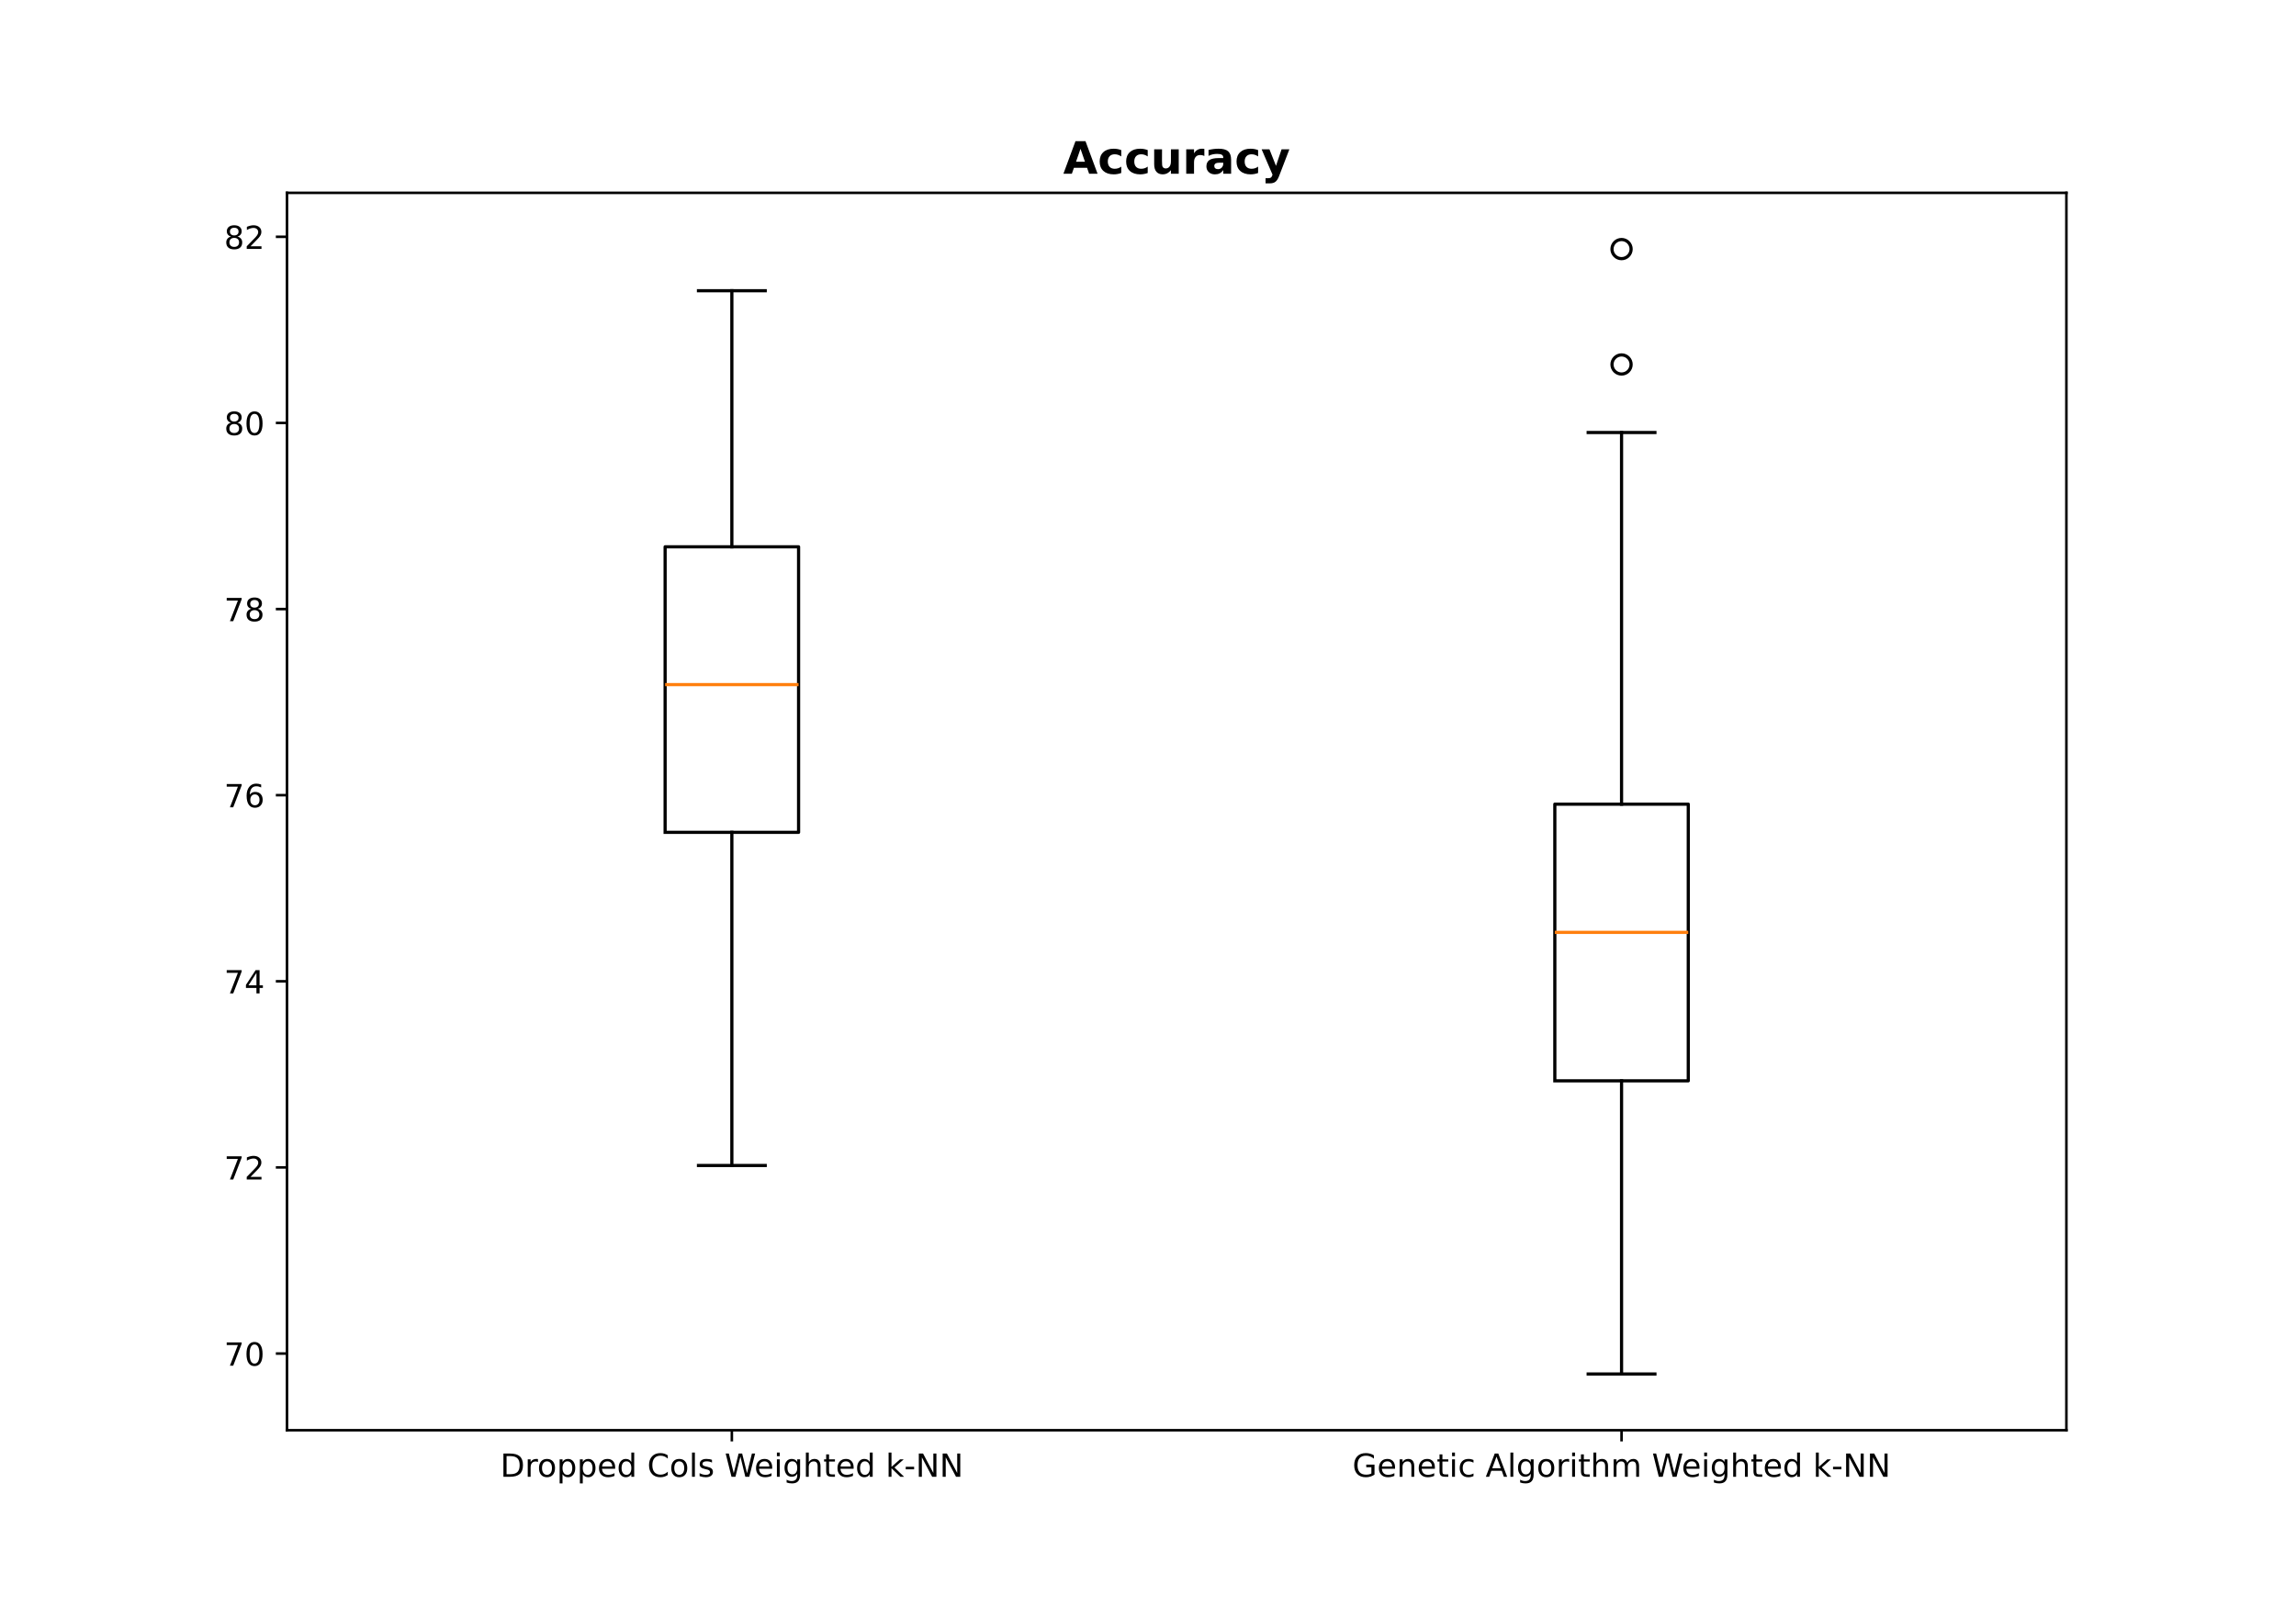
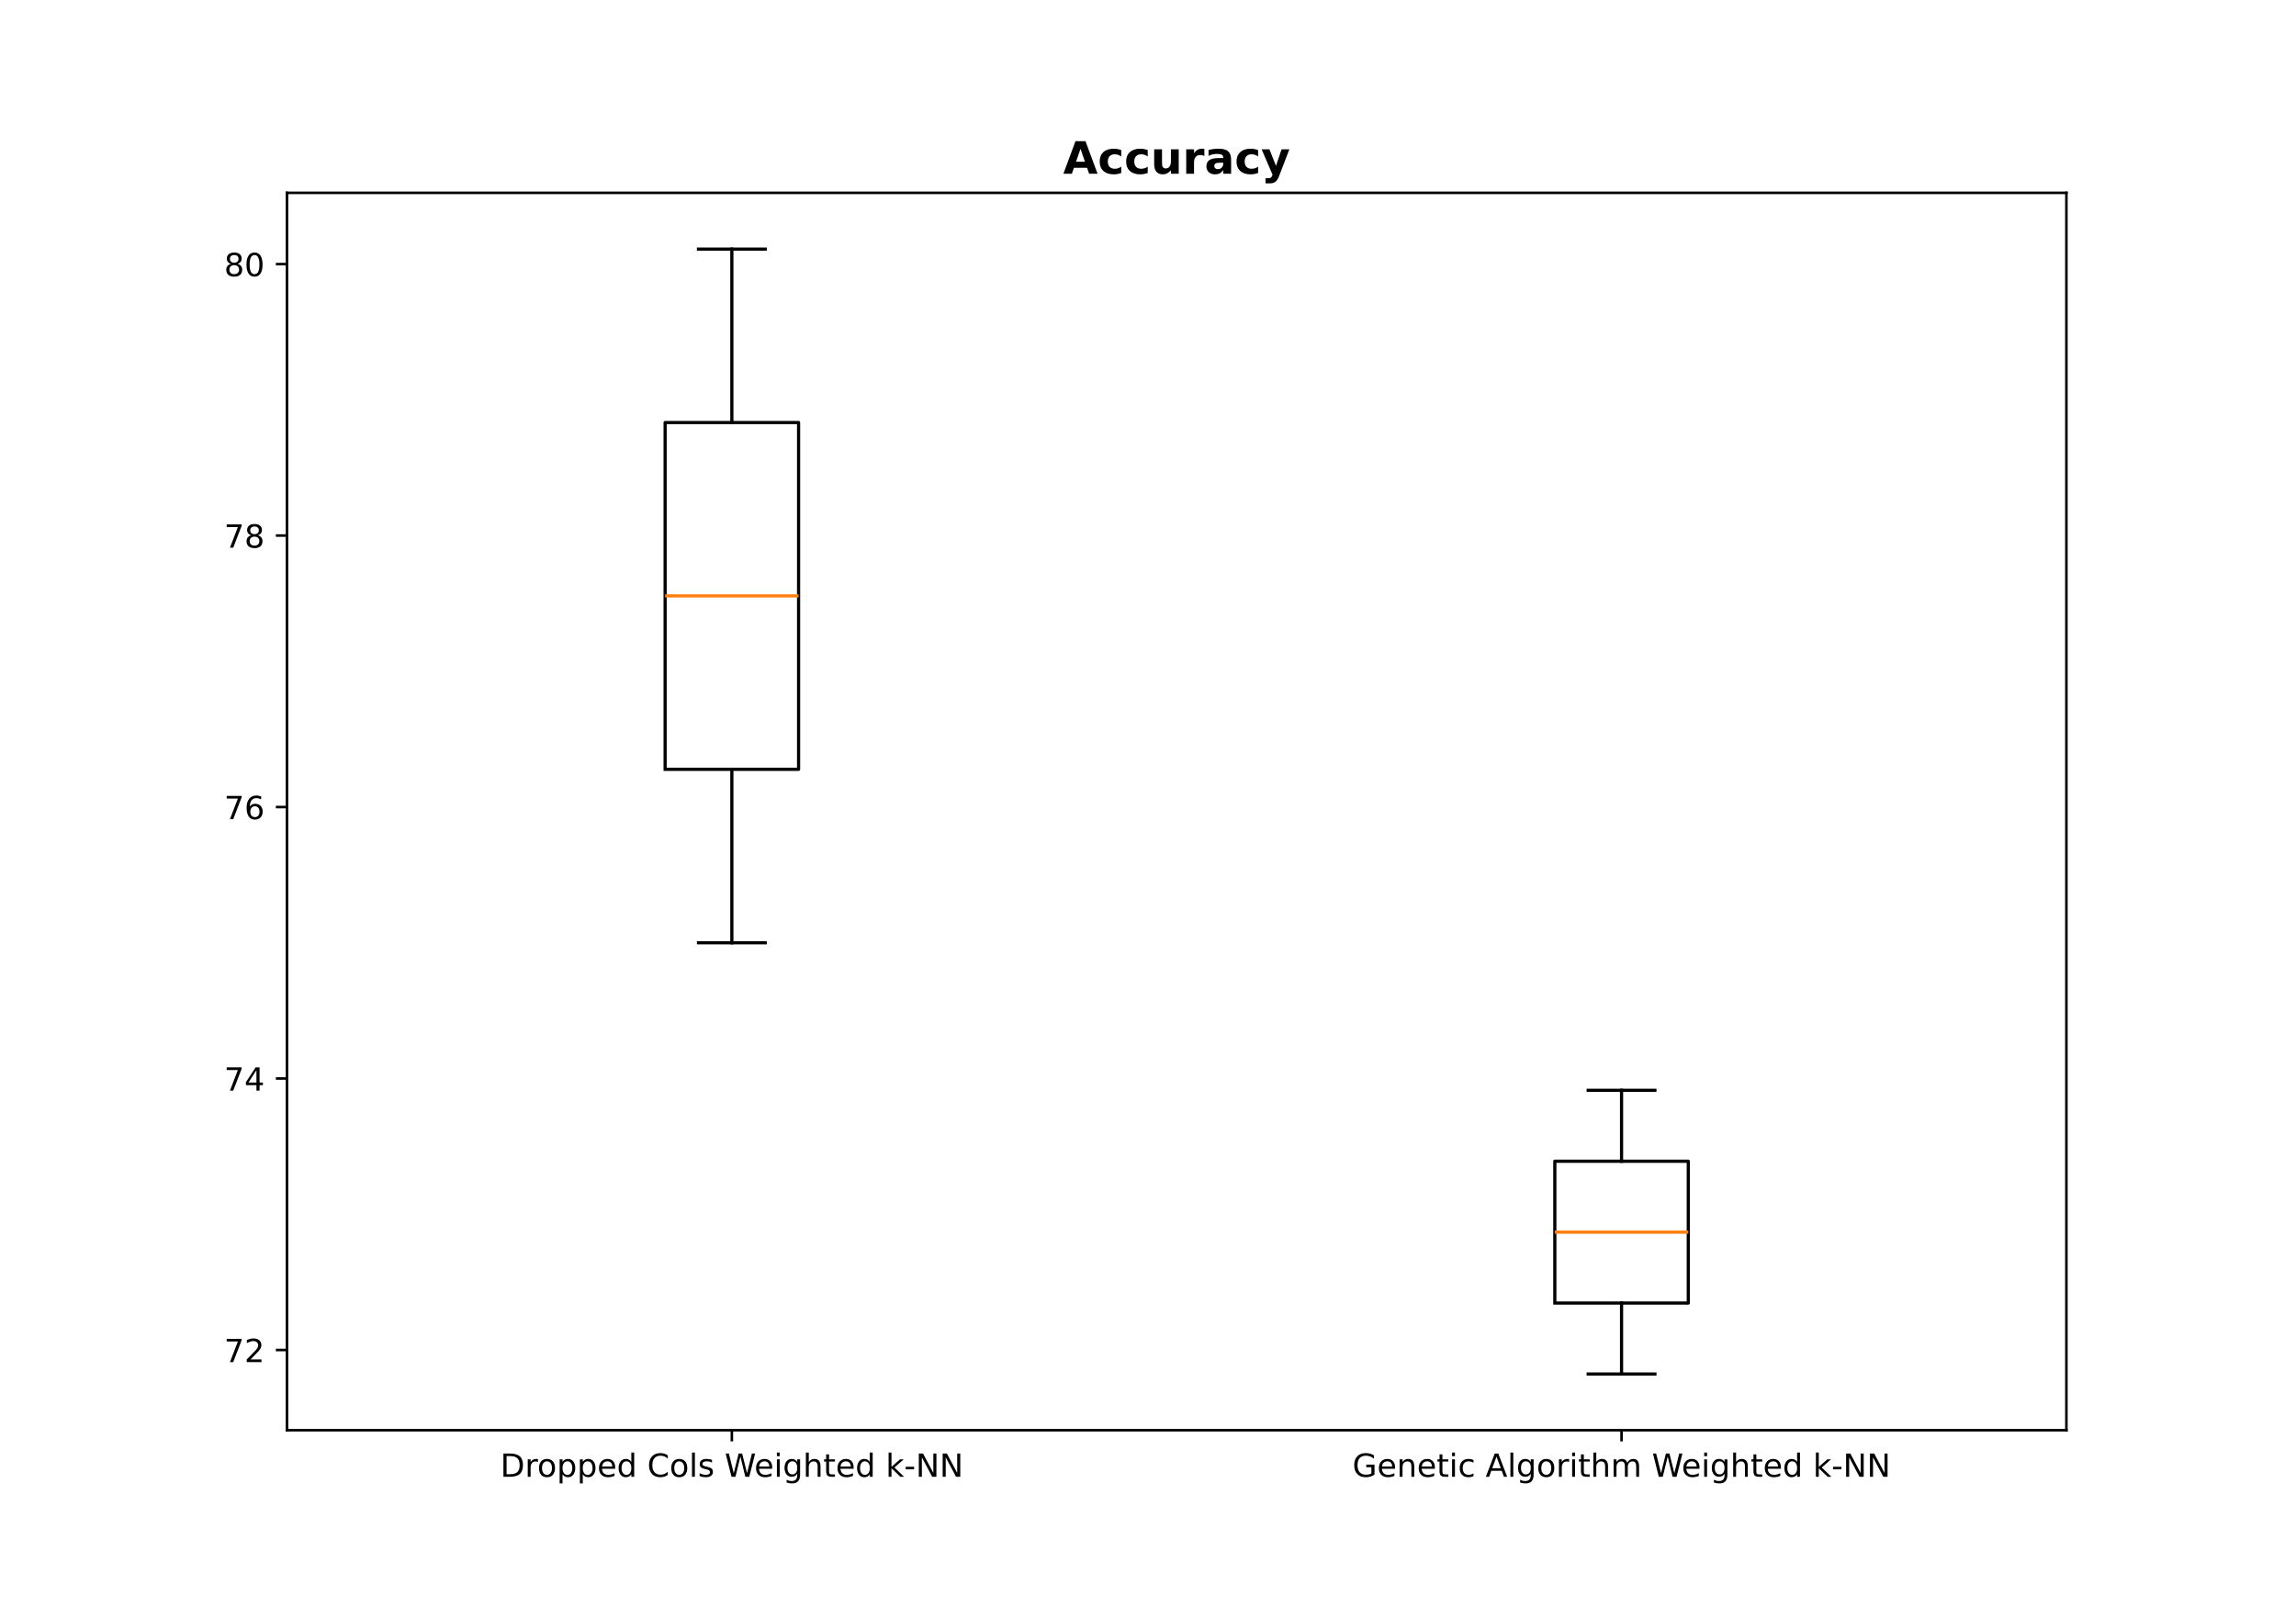
<svg xmlns="http://www.w3.org/2000/svg" xmlns:xlink="http://www.w3.org/1999/xlink" width="720pt" height="504pt" viewBox="0 0 720 504" version="1.1">
  <defs>
    <style type="text/css">*{stroke-linejoin: round; stroke-linecap: butt}</style>
  </defs>
  <g id="figure_1">
    <g id="patch_1">
      <path d="M 0 504  L 720 504  L 720 0  L 0 0  z " style="fill: #ffffff" />
    </g>
    <g id="axes_1">
      <g id="patch_2">
        <path d="M 90 448.56  L 648 448.56  L 648 60.48  L 90 60.48  z " style="fill: #ffffff" />
      </g>
      <g id="matplotlib.axis_1">
        <g id="xtick_1">
          <g id="line2d_1">
            <defs>
-               <path id="ma86a9bedef" d="M 0 0  L 0 3.5  " style="stroke: #000000; stroke-width: 0.8" />
+               <path id="mc5f2082697" d="M 0 0  L 0 3.5  " style="stroke: #000000; stroke-width: 0.8" />
            </defs>
            <g>
-               <use xlink:href="#ma86a9bedef" x="229.5" y="448.56" style="stroke: #000000; stroke-width: 0.8" />
+               <use xlink:href="#mc5f2082697" x="229.5" y="448.56" style="stroke: #000000; stroke-width: 0.8" />
            </g>
          </g>
          <g id="text_1">
            <g transform="translate(156.8867 463.1584) scale(0.1 -0.1)">
              <defs>
                <path id="DejaVuSans-44" d="M 1259 4147  L 1259 519  L 2022 519  Q 2988 519 3436 956  Q 3884 1394 3884 2338  Q 3884 3275 3436 3711  Q 2988 4147 2022 4147  L 1259 4147  z M 628 4666  L 1925 4666  Q 3281 4666 3915 4102  Q 4550 3538 4550 2338  Q 4550 1131 3912 565  Q 3275 0 1925 0  L 628 0  L 628 4666  z " transform="scale(0.015625)" />
                <path id="DejaVuSans-72" d="M 2631 2963  Q 2534 3019 2420 3045  Q 2306 3072 2169 3072  Q 1681 3072 1420 2755  Q 1159 2438 1159 1844  L 1159 0  L 581 0  L 581 3500  L 1159 3500  L 1159 2956  Q 1341 3275 1631 3429  Q 1922 3584 2338 3584  Q 2397 3584 2469 3576  Q 2541 3569 2628 3553  L 2631 2963  z " transform="scale(0.015625)" />
                <path id="DejaVuSans-6f" d="M 1959 3097  Q 1497 3097 1228 2736  Q 959 2375 959 1747  Q 959 1119 1226 758  Q 1494 397 1959 397  Q 2419 397 2687 759  Q 2956 1122 2956 1747  Q 2956 2369 2687 2733  Q 2419 3097 1959 3097  z M 1959 3584  Q 2709 3584 3137 3096  Q 3566 2609 3566 1747  Q 3566 888 3137 398  Q 2709 -91 1959 -91  Q 1206 -91 779 398  Q 353 888 353 1747  Q 353 2609 779 3096  Q 1206 3584 1959 3584  z " transform="scale(0.015625)" />
                <path id="DejaVuSans-70" d="M 1159 525  L 1159 -1331  L 581 -1331  L 581 3500  L 1159 3500  L 1159 2969  Q 1341 3281 1617 3432  Q 1894 3584 2278 3584  Q 2916 3584 3314 3078  Q 3713 2572 3713 1747  Q 3713 922 3314 415  Q 2916 -91 2278 -91  Q 1894 -91 1617 61  Q 1341 213 1159 525  z M 3116 1747  Q 3116 2381 2855 2742  Q 2594 3103 2138 3103  Q 1681 3103 1420 2742  Q 1159 2381 1159 1747  Q 1159 1113 1420 752  Q 1681 391 2138 391  Q 2594 391 2855 752  Q 3116 1113 3116 1747  z " transform="scale(0.015625)" />
                <path id="DejaVuSans-65" d="M 3597 1894  L 3597 1613  L 953 1613  Q 991 1019 1311 708  Q 1631 397 2203 397  Q 2534 397 2845 478  Q 3156 559 3463 722  L 3463 178  Q 3153 47 2828 -22  Q 2503 -91 2169 -91  Q 1331 -91 842 396  Q 353 884 353 1716  Q 353 2575 817 3079  Q 1281 3584 2069 3584  Q 2775 3584 3186 3129  Q 3597 2675 3597 1894  z M 3022 2063  Q 3016 2534 2758 2815  Q 2500 3097 2075 3097  Q 1594 3097 1305 2825  Q 1016 2553 972 2059  L 3022 2063  z " transform="scale(0.015625)" />
                <path id="DejaVuSans-64" d="M 2906 2969  L 2906 4863  L 3481 4863  L 3481 0  L 2906 0  L 2906 525  Q 2725 213 2448 61  Q 2172 -91 1784 -91  Q 1150 -91 751 415  Q 353 922 353 1747  Q 353 2572 751 3078  Q 1150 3584 1784 3584  Q 2172 3584 2448 3432  Q 2725 3281 2906 2969  z M 947 1747  Q 947 1113 1208 752  Q 1469 391 1925 391  Q 2381 391 2643 752  Q 2906 1113 2906 1747  Q 2906 2381 2643 2742  Q 2381 3103 1925 3103  Q 1469 3103 1208 2742  Q 947 2381 947 1747  z " transform="scale(0.015625)" />
                <path id="DejaVuSans-20" transform="scale(0.015625)" />
                <path id="DejaVuSans-43" d="M 4122 4306  L 4122 3641  Q 3803 3938 3442 4084  Q 3081 4231 2675 4231  Q 1875 4231 1450 3742  Q 1025 3253 1025 2328  Q 1025 1406 1450 917  Q 1875 428 2675 428  Q 3081 428 3442 575  Q 3803 722 4122 1019  L 4122 359  Q 3791 134 3420 21  Q 3050 -91 2638 -91  Q 1578 -91 968 557  Q 359 1206 359 2328  Q 359 3453 968 4101  Q 1578 4750 2638 4750  Q 3056 4750 3426 4639  Q 3797 4528 4122 4306  z " transform="scale(0.015625)" />
                <path id="DejaVuSans-6c" d="M 603 4863  L 1178 4863  L 1178 0  L 603 0  L 603 4863  z " transform="scale(0.015625)" />
                <path id="DejaVuSans-73" d="M 2834 3397  L 2834 2853  Q 2591 2978 2328 3040  Q 2066 3103 1784 3103  Q 1356 3103 1142 2972  Q 928 2841 928 2578  Q 928 2378 1081 2264  Q 1234 2150 1697 2047  L 1894 2003  Q 2506 1872 2764 1633  Q 3022 1394 3022 966  Q 3022 478 2636 193  Q 2250 -91 1575 -91  Q 1294 -91 989 -36  Q 684 19 347 128  L 347 722  Q 666 556 975 473  Q 1284 391 1588 391  Q 1994 391 2212 530  Q 2431 669 2431 922  Q 2431 1156 2273 1281  Q 2116 1406 1581 1522  L 1381 1569  Q 847 1681 609 1914  Q 372 2147 372 2553  Q 372 3047 722 3315  Q 1072 3584 1716 3584  Q 2034 3584 2315 3537  Q 2597 3491 2834 3397  z " transform="scale(0.015625)" />
                <path id="DejaVuSans-57" d="M 213 4666  L 850 4666  L 1831 722  L 2809 4666  L 3519 4666  L 4500 722  L 5478 4666  L 6119 4666  L 4947 0  L 4153 0  L 3169 4050  L 2175 0  L 1381 0  L 213 4666  z " transform="scale(0.015625)" />
                <path id="DejaVuSans-69" d="M 603 3500  L 1178 3500  L 1178 0  L 603 0  L 603 3500  z M 603 4863  L 1178 4863  L 1178 4134  L 603 4134  L 603 4863  z " transform="scale(0.015625)" />
                <path id="DejaVuSans-67" d="M 2906 1791  Q 2906 2416 2648 2759  Q 2391 3103 1925 3103  Q 1463 3103 1205 2759  Q 947 2416 947 1791  Q 947 1169 1205 825  Q 1463 481 1925 481  Q 2391 481 2648 825  Q 2906 1169 2906 1791  z M 3481 434  Q 3481 -459 3084 -895  Q 2688 -1331 1869 -1331  Q 1566 -1331 1297 -1286  Q 1028 -1241 775 -1147  L 775 -588  Q 1028 -725 1275 -790  Q 1522 -856 1778 -856  Q 2344 -856 2625 -561  Q 2906 -266 2906 331  L 2906 616  Q 2728 306 2450 153  Q 2172 0 1784 0  Q 1141 0 747 490  Q 353 981 353 1791  Q 353 2603 747 3093  Q 1141 3584 1784 3584  Q 2172 3584 2450 3431  Q 2728 3278 2906 2969  L 2906 3500  L 3481 3500  L 3481 434  z " transform="scale(0.015625)" />
                <path id="DejaVuSans-68" d="M 3513 2113  L 3513 0  L 2938 0  L 2938 2094  Q 2938 2591 2744 2837  Q 2550 3084 2163 3084  Q 1697 3084 1428 2787  Q 1159 2491 1159 1978  L 1159 0  L 581 0  L 581 4863  L 1159 4863  L 1159 2956  Q 1366 3272 1645 3428  Q 1925 3584 2291 3584  Q 2894 3584 3203 3211  Q 3513 2838 3513 2113  z " transform="scale(0.015625)" />
                <path id="DejaVuSans-74" d="M 1172 4494  L 1172 3500  L 2356 3500  L 2356 3053  L 1172 3053  L 1172 1153  Q 1172 725 1289 603  Q 1406 481 1766 481  L 2356 481  L 2356 0  L 1766 0  Q 1100 0 847 248  Q 594 497 594 1153  L 594 3053  L 172 3053  L 172 3500  L 594 3500  L 594 4494  L 1172 4494  z " transform="scale(0.015625)" />
                <path id="DejaVuSans-6b" d="M 581 4863  L 1159 4863  L 1159 1991  L 2875 3500  L 3609 3500  L 1753 1863  L 3688 0  L 2938 0  L 1159 1709  L 1159 0  L 581 0  L 581 4863  z " transform="scale(0.015625)" />
                <path id="DejaVuSans-2d" d="M 313 2009  L 1997 2009  L 1997 1497  L 313 1497  L 313 2009  z " transform="scale(0.015625)" />
                <path id="DejaVuSans-4e" d="M 628 4666  L 1478 4666  L 3547 763  L 3547 4666  L 4159 4666  L 4159 0  L 3309 0  L 1241 3903  L 1241 0  L 628 0  L 628 4666  z " transform="scale(0.015625)" />
              </defs>
              <use xlink:href="#DejaVuSans-44" />
              <use xlink:href="#DejaVuSans-72" x="77.002" />
              <use xlink:href="#DejaVuSans-6f" x="115.865" />
              <use xlink:href="#DejaVuSans-70" x="177.047" />
              <use xlink:href="#DejaVuSans-70" x="240.523" />
              <use xlink:href="#DejaVuSans-65" x="304" />
              <use xlink:href="#DejaVuSans-64" x="365.523" />
              <use xlink:href="#DejaVuSans-20" x="429" />
              <use xlink:href="#DejaVuSans-43" x="460.787" />
              <use xlink:href="#DejaVuSans-6f" x="530.611" />
              <use xlink:href="#DejaVuSans-6c" x="591.793" />
              <use xlink:href="#DejaVuSans-73" x="619.576" />
              <use xlink:href="#DejaVuSans-20" x="671.676" />
              <use xlink:href="#DejaVuSans-57" x="703.463" />
              <use xlink:href="#DejaVuSans-65" x="796.465" />
              <use xlink:href="#DejaVuSans-69" x="857.988" />
              <use xlink:href="#DejaVuSans-67" x="885.771" />
              <use xlink:href="#DejaVuSans-68" x="949.248" />
              <use xlink:href="#DejaVuSans-74" x="1012.627" />
              <use xlink:href="#DejaVuSans-65" x="1051.836" />
              <use xlink:href="#DejaVuSans-64" x="1113.359" />
              <use xlink:href="#DejaVuSans-20" x="1176.836" />
              <use xlink:href="#DejaVuSans-6b" x="1208.623" />
              <use xlink:href="#DejaVuSans-2d" x="1266.533" />
              <use xlink:href="#DejaVuSans-4e" x="1302.617" />
              <use xlink:href="#DejaVuSans-4e" x="1377.422" />
            </g>
          </g>
        </g>
        <g id="xtick_2">
          <g id="line2d_2">
            <g>
-               <use xlink:href="#ma86a9bedef" x="508.5" y="448.56" style="stroke: #000000; stroke-width: 0.8" />
+               <use xlink:href="#mc5f2082697" x="508.5" y="448.56" style="stroke: #000000; stroke-width: 0.8" />
            </g>
          </g>
          <g id="text_2">
            <g transform="translate(424.1016 463.1584) scale(0.1 -0.1)">
              <defs>
                <path id="DejaVuSans-47" d="M 3809 666  L 3809 1919  L 2778 1919  L 2778 2438  L 4434 2438  L 4434 434  Q 4069 175 3628 42  Q 3188 -91 2688 -91  Q 1594 -91 976 548  Q 359 1188 359 2328  Q 359 3472 976 4111  Q 1594 4750 2688 4750  Q 3144 4750 3555 4637  Q 3966 4525 4313 4306  L 4313 3634  Q 3963 3931 3569 4081  Q 3175 4231 2741 4231  Q 1884 4231 1454 3753  Q 1025 3275 1025 2328  Q 1025 1384 1454 906  Q 1884 428 2741 428  Q 3075 428 3337 486  Q 3600 544 3809 666  z " transform="scale(0.015625)" />
                <path id="DejaVuSans-6e" d="M 3513 2113  L 3513 0  L 2938 0  L 2938 2094  Q 2938 2591 2744 2837  Q 2550 3084 2163 3084  Q 1697 3084 1428 2787  Q 1159 2491 1159 1978  L 1159 0  L 581 0  L 581 3500  L 1159 3500  L 1159 2956  Q 1366 3272 1645 3428  Q 1925 3584 2291 3584  Q 2894 3584 3203 3211  Q 3513 2838 3513 2113  z " transform="scale(0.015625)" />
                <path id="DejaVuSans-63" d="M 3122 3366  L 3122 2828  Q 2878 2963 2633 3030  Q 2388 3097 2138 3097  Q 1578 3097 1268 2742  Q 959 2388 959 1747  Q 959 1106 1268 751  Q 1578 397 2138 397  Q 2388 397 2633 464  Q 2878 531 3122 666  L 3122 134  Q 2881 22 2623 -34  Q 2366 -91 2075 -91  Q 1284 -91 818 406  Q 353 903 353 1747  Q 353 2603 823 3093  Q 1294 3584 2113 3584  Q 2378 3584 2631 3529  Q 2884 3475 3122 3366  z " transform="scale(0.015625)" />
                <path id="DejaVuSans-41" d="M 2188 4044  L 1331 1722  L 3047 1722  L 2188 4044  z M 1831 4666  L 2547 4666  L 4325 0  L 3669 0  L 3244 1197  L 1141 1197  L 716 0  L 50 0  L 1831 4666  z " transform="scale(0.015625)" />
                <path id="DejaVuSans-6d" d="M 3328 2828  Q 3544 3216 3844 3400  Q 4144 3584 4550 3584  Q 5097 3584 5394 3201  Q 5691 2819 5691 2113  L 5691 0  L 5113 0  L 5113 2094  Q 5113 2597 4934 2840  Q 4756 3084 4391 3084  Q 3944 3084 3684 2787  Q 3425 2491 3425 1978  L 3425 0  L 2847 0  L 2847 2094  Q 2847 2600 2669 2842  Q 2491 3084 2119 3084  Q 1678 3084 1418 2786  Q 1159 2488 1159 1978  L 1159 0  L 581 0  L 581 3500  L 1159 3500  L 1159 2956  Q 1356 3278 1631 3431  Q 1906 3584 2284 3584  Q 2666 3584 2933 3390  Q 3200 3197 3328 2828  z " transform="scale(0.015625)" />
              </defs>
              <use xlink:href="#DejaVuSans-47" />
              <use xlink:href="#DejaVuSans-65" x="77.49" />
              <use xlink:href="#DejaVuSans-6e" x="139.014" />
              <use xlink:href="#DejaVuSans-65" x="202.393" />
              <use xlink:href="#DejaVuSans-74" x="263.916" />
              <use xlink:href="#DejaVuSans-69" x="303.125" />
              <use xlink:href="#DejaVuSans-63" x="330.908" />
              <use xlink:href="#DejaVuSans-20" x="385.889" />
              <use xlink:href="#DejaVuSans-41" x="417.676" />
              <use xlink:href="#DejaVuSans-6c" x="486.084" />
              <use xlink:href="#DejaVuSans-67" x="513.867" />
              <use xlink:href="#DejaVuSans-6f" x="577.344" />
              <use xlink:href="#DejaVuSans-72" x="638.525" />
              <use xlink:href="#DejaVuSans-69" x="679.639" />
              <use xlink:href="#DejaVuSans-74" x="707.422" />
              <use xlink:href="#DejaVuSans-68" x="746.631" />
              <use xlink:href="#DejaVuSans-6d" x="810.01" />
              <use xlink:href="#DejaVuSans-20" x="907.422" />
              <use xlink:href="#DejaVuSans-57" x="939.209" />
              <use xlink:href="#DejaVuSans-65" x="1032.211" />
              <use xlink:href="#DejaVuSans-69" x="1093.734" />
              <use xlink:href="#DejaVuSans-67" x="1121.518" />
              <use xlink:href="#DejaVuSans-68" x="1184.994" />
              <use xlink:href="#DejaVuSans-74" x="1248.373" />
              <use xlink:href="#DejaVuSans-65" x="1287.582" />
              <use xlink:href="#DejaVuSans-64" x="1349.105" />
              <use xlink:href="#DejaVuSans-20" x="1412.582" />
              <use xlink:href="#DejaVuSans-6b" x="1444.369" />
              <use xlink:href="#DejaVuSans-2d" x="1502.279" />
              <use xlink:href="#DejaVuSans-4e" x="1538.363" />
              <use xlink:href="#DejaVuSans-4e" x="1613.168" />
            </g>
          </g>
        </g>
      </g>
      <g id="matplotlib.axis_2">
        <g id="ytick_1">
          <g id="line2d_3">
            <defs>
-               <path id="m47addb4d81" d="M 0 0  L -3.5 0  " style="stroke: #000000; stroke-width: 0.8" />
+               <path id="ma5e0fbef42" d="M 0 0  L -3.5 0  " style="stroke: #000000; stroke-width: 0.8" />
            </defs>
            <g>
-               <use xlink:href="#m47addb4d81" x="90" y="424.505" style="stroke: #000000; stroke-width: 0.8" />
+               <use xlink:href="#ma5e0fbef42" x="90" y="423.394" style="stroke: #000000; stroke-width: 0.8" />
            </g>
          </g>
          <g id="text_3">
-             <g transform="translate(70.275 428.3047) scale(0.1 -0.1)">
+             <g transform="translate(70.275 427.1928) scale(0.1 -0.1)">
              <defs>
                <path id="DejaVuSans-37" d="M 525 4666  L 3525 4666  L 3525 4397  L 1831 0  L 1172 0  L 2766 4134  L 525 4134  L 525 4666  z " transform="scale(0.015625)" />
-                 <path id="DejaVuSans-30" d="M 2034 4250  Q 1547 4250 1301 3770  Q 1056 3291 1056 2328  Q 1056 1369 1301 889  Q 1547 409 2034 409  Q 2525 409 2770 889  Q 3016 1369 3016 2328  Q 3016 3291 2770 3770  Q 2525 4250 2034 4250  z M 2034 4750  Q 2819 4750 3233 4129  Q 3647 3509 3647 2328  Q 3647 1150 3233 529  Q 2819 -91 2034 -91  Q 1250 -91 836 529  Q 422 1150 422 2328  Q 422 3509 836 4129  Q 1250 4750 2034 4750  z " transform="scale(0.015625)" />
-               </defs>
-               <use xlink:href="#DejaVuSans-37" />
-               <use xlink:href="#DejaVuSans-30" x="63.623" />
+                 <path id="DejaVuSans-32" d="M 1228 531  L 3431 531  L 3431 0  L 469 0  L 469 531  Q 828 903 1448 1529  Q 2069 2156 2228 2338  Q 2531 2678 2651 2914  Q 2772 3150 2772 3378  Q 2772 3750 2511 3984  Q 2250 4219 1831 4219  Q 1534 4219 1204 4116  Q 875 4013 500 3803  L 500 4441  Q 881 4594 1212 4672  Q 1544 4750 1819 4750  Q 2544 4750 2975 4387  Q 3406 4025 3406 3419  Q 3406 3131 3298 2873  Q 3191 2616 2906 2266  Q 2828 2175 2409 1742  Q 1991 1309 1228 531  z " transform="scale(0.015625)" />
+               </defs>
+               <use xlink:href="#DejaVuSans-37" />
+               <use xlink:href="#DejaVuSans-32" x="63.623" />
            </g>
          </g>
        </g>
        <g id="ytick_2">
          <g id="line2d_4">
            <g>
-               <use xlink:href="#m47addb4d81" x="90" y="366.133" style="stroke: #000000; stroke-width: 0.8" />
+               <use xlink:href="#ma5e0fbef42" x="90" y="338.251" style="stroke: #000000; stroke-width: 0.8" />
            </g>
          </g>
          <g id="text_4">
-             <g transform="translate(70.275 369.9323) scale(0.1 -0.1)">
-               <defs>
-                 <path id="DejaVuSans-32" d="M 1228 531  L 3431 531  L 3431 0  L 469 0  L 469 531  Q 828 903 1448 1529  Q 2069 2156 2228 2338  Q 2531 2678 2651 2914  Q 2772 3150 2772 3378  Q 2772 3750 2511 3984  Q 2250 4219 1831 4219  Q 1534 4219 1204 4116  Q 875 4013 500 3803  L 500 4441  Q 881 4594 1212 4672  Q 1544 4750 1819 4750  Q 2544 4750 2975 4387  Q 3406 4025 3406 3419  Q 3406 3131 3298 2873  Q 3191 2616 2906 2266  Q 2828 2175 2409 1742  Q 1991 1309 1228 531  z " transform="scale(0.015625)" />
-               </defs>
-               <use xlink:href="#DejaVuSans-37" />
-               <use xlink:href="#DejaVuSans-32" x="63.623" />
+             <g transform="translate(70.275 342.0504) scale(0.1 -0.1)">
+               <defs>
+                 <path id="DejaVuSans-34" d="M 2419 4116  L 825 1625  L 2419 1625  L 2419 4116  z M 2253 4666  L 3047 4666  L 3047 1625  L 3713 1625  L 3713 1100  L 3047 1100  L 3047 0  L 2419 0  L 2419 1100  L 313 1100  L 313 1709  L 2253 4666  z " transform="scale(0.015625)" />
+               </defs>
+               <use xlink:href="#DejaVuSans-37" />
+               <use xlink:href="#DejaVuSans-34" x="63.623" />
            </g>
          </g>
        </g>
        <g id="ytick_3">
          <g id="line2d_5">
            <g>
-               <use xlink:href="#m47addb4d81" x="90" y="307.761" style="stroke: #000000; stroke-width: 0.8" />
+               <use xlink:href="#ma5e0fbef42" x="90" y="253.109" style="stroke: #000000; stroke-width: 0.8" />
            </g>
          </g>
          <g id="text_5">
-             <g transform="translate(70.275 311.5599) scale(0.1 -0.1)">
-               <defs>
-                 <path id="DejaVuSans-34" d="M 2419 4116  L 825 1625  L 2419 1625  L 2419 4116  z M 2253 4666  L 3047 4666  L 3047 1625  L 3713 1625  L 3713 1100  L 3047 1100  L 3047 0  L 2419 0  L 2419 1100  L 313 1100  L 313 1709  L 2253 4666  z " transform="scale(0.015625)" />
-               </defs>
-               <use xlink:href="#DejaVuSans-37" />
-               <use xlink:href="#DejaVuSans-34" x="63.623" />
+             <g transform="translate(70.275 256.908) scale(0.1 -0.1)">
+               <defs>
+                 <path id="DejaVuSans-36" d="M 2113 2584  Q 1688 2584 1439 2293  Q 1191 2003 1191 1497  Q 1191 994 1439 701  Q 1688 409 2113 409  Q 2538 409 2786 701  Q 3034 994 3034 1497  Q 3034 2003 2786 2293  Q 2538 2584 2113 2584  z M 3366 4563  L 3366 3988  Q 3128 4100 2886 4159  Q 2644 4219 2406 4219  Q 1781 4219 1451 3797  Q 1122 3375 1075 2522  Q 1259 2794 1537 2939  Q 1816 3084 2150 3084  Q 2853 3084 3261 2657  Q 3669 2231 3669 1497  Q 3669 778 3244 343  Q 2819 -91 2113 -91  Q 1303 -91 875 529  Q 447 1150 447 2328  Q 447 3434 972 4092  Q 1497 4750 2381 4750  Q 2619 4750 2861 4703  Q 3103 4656 3366 4563  z " transform="scale(0.015625)" />
+               </defs>
+               <use xlink:href="#DejaVuSans-37" />
+               <use xlink:href="#DejaVuSans-36" x="63.623" />
            </g>
          </g>
        </g>
        <g id="ytick_4">
          <g id="line2d_6">
            <g>
-               <use xlink:href="#m47addb4d81" x="90" y="249.388" style="stroke: #000000; stroke-width: 0.8" />
+               <use xlink:href="#ma5e0fbef42" x="90" y="167.966" style="stroke: #000000; stroke-width: 0.8" />
            </g>
          </g>
          <g id="text_6">
-             <g transform="translate(70.275 253.1876) scale(0.1 -0.1)">
-               <defs>
-                 <path id="DejaVuSans-36" d="M 2113 2584  Q 1688 2584 1439 2293  Q 1191 2003 1191 1497  Q 1191 994 1439 701  Q 1688 409 2113 409  Q 2538 409 2786 701  Q 3034 994 3034 1497  Q 3034 2003 2786 2293  Q 2538 2584 2113 2584  z M 3366 4563  L 3366 3988  Q 3128 4100 2886 4159  Q 2644 4219 2406 4219  Q 1781 4219 1451 3797  Q 1122 3375 1075 2522  Q 1259 2794 1537 2939  Q 1816 3084 2150 3084  Q 2853 3084 3261 2657  Q 3669 2231 3669 1497  Q 3669 778 3244 343  Q 2819 -91 2113 -91  Q 1303 -91 875 529  Q 447 1150 447 2328  Q 447 3434 972 4092  Q 1497 4750 2381 4750  Q 2619 4750 2861 4703  Q 3103 4656 3366 4563  z " transform="scale(0.015625)" />
-               </defs>
-               <use xlink:href="#DejaVuSans-37" />
-               <use xlink:href="#DejaVuSans-36" x="63.623" />
+             <g transform="translate(70.275 171.7656) scale(0.1 -0.1)">
+               <defs>
+                 <path id="DejaVuSans-38" d="M 2034 2216  Q 1584 2216 1326 1975  Q 1069 1734 1069 1313  Q 1069 891 1326 650  Q 1584 409 2034 409  Q 2484 409 2743 651  Q 3003 894 3003 1313  Q 3003 1734 2745 1975  Q 2488 2216 2034 2216  z M 1403 2484  Q 997 2584 770 2862  Q 544 3141 544 3541  Q 544 4100 942 4425  Q 1341 4750 2034 4750  Q 2731 4750 3128 4425  Q 3525 4100 3525 3541  Q 3525 3141 3298 2862  Q 3072 2584 2669 2484  Q 3125 2378 3379 2068  Q 3634 1759 3634 1313  Q 3634 634 3220 271  Q 2806 -91 2034 -91  Q 1263 -91 848 271  Q 434 634 434 1313  Q 434 1759 690 2068  Q 947 2378 1403 2484  z M 1172 3481  Q 1172 3119 1398 2916  Q 1625 2713 2034 2713  Q 2441 2713 2670 2916  Q 2900 3119 2900 3481  Q 2900 3844 2670 4047  Q 2441 4250 2034 4250  Q 1625 4250 1398 4047  Q 1172 3844 1172 3481  z " transform="scale(0.015625)" />
+               </defs>
+               <use xlink:href="#DejaVuSans-37" />
+               <use xlink:href="#DejaVuSans-38" x="63.623" />
            </g>
          </g>
        </g>
        <g id="ytick_5">
          <g id="line2d_7">
            <g>
-               <use xlink:href="#m47addb4d81" x="90" y="191.016" style="stroke: #000000; stroke-width: 0.8" />
+               <use xlink:href="#ma5e0fbef42" x="90" y="82.824" style="stroke: #000000; stroke-width: 0.8" />
            </g>
          </g>
          <g id="text_7">
-             <g transform="translate(70.275 194.8152) scale(0.1 -0.1)">
-               <defs>
-                 <path id="DejaVuSans-38" d="M 2034 2216  Q 1584 2216 1326 1975  Q 1069 1734 1069 1313  Q 1069 891 1326 650  Q 1584 409 2034 409  Q 2484 409 2743 651  Q 3003 894 3003 1313  Q 3003 1734 2745 1975  Q 2488 2216 2034 2216  z M 1403 2484  Q 997 2584 770 2862  Q 544 3141 544 3541  Q 544 4100 942 4425  Q 1341 4750 2034 4750  Q 2731 4750 3128 4425  Q 3525 4100 3525 3541  Q 3525 3141 3298 2862  Q 3072 2584 2669 2484  Q 3125 2378 3379 2068  Q 3634 1759 3634 1313  Q 3634 634 3220 271  Q 2806 -91 2034 -91  Q 1263 -91 848 271  Q 434 634 434 1313  Q 434 1759 690 2068  Q 947 2378 1403 2484  z M 1172 3481  Q 1172 3119 1398 2916  Q 1625 2713 2034 2713  Q 2441 2713 2670 2916  Q 2900 3119 2900 3481  Q 2900 3844 2670 4047  Q 2441 4250 2034 4250  Q 1625 4250 1398 4047  Q 1172 3844 1172 3481  z " transform="scale(0.015625)" />
-               </defs>
-               <use xlink:href="#DejaVuSans-37" />
-               <use xlink:href="#DejaVuSans-38" x="63.623" />
-             </g>
-           </g>
-         </g>
-         <g id="ytick_6">
-           <g id="line2d_8">
-             <g>
-               <use xlink:href="#m47addb4d81" x="90" y="132.644" style="stroke: #000000; stroke-width: 0.8" />
-             </g>
-           </g>
-           <g id="text_8">
-             <g transform="translate(70.275 136.4429) scale(0.1 -0.1)">
+             <g transform="translate(70.275 86.62322) scale(0.1 -0.1)">
+               <defs>
+                 <path id="DejaVuSans-30" d="M 2034 4250  Q 1547 4250 1301 3770  Q 1056 3291 1056 2328  Q 1056 1369 1301 889  Q 1547 409 2034 409  Q 2525 409 2770 889  Q 3016 1369 3016 2328  Q 3016 3291 2770 3770  Q 2525 4250 2034 4250  z M 2034 4750  Q 2819 4750 3233 4129  Q 3647 3509 3647 2328  Q 3647 1150 3233 529  Q 2819 -91 2034 -91  Q 1250 -91 836 529  Q 422 1150 422 2328  Q 422 3509 836 4129  Q 1250 4750 2034 4750  z " transform="scale(0.015625)" />
+               </defs>
              <use xlink:href="#DejaVuSans-38" />
              <use xlink:href="#DejaVuSans-30" x="63.623" />
            </g>
          </g>
        </g>
-         <g id="ytick_7">
-           <g id="line2d_9">
-             <g>
-               <use xlink:href="#m47addb4d81" x="90" y="74.271" style="stroke: #000000; stroke-width: 0.8" />
-             </g>
-           </g>
-           <g id="text_9">
-             <g transform="translate(70.275 78.07049) scale(0.1 -0.1)">
-               <use xlink:href="#DejaVuSans-38" />
-               <use xlink:href="#DejaVuSans-32" x="63.623" />
-             </g>
-           </g>
-         </g>
+       </g>
+       <g id="line2d_8">
+         <path d="M 208.575 241.29  L 250.425 241.29  L 250.425 132.51  L 208.575 132.51  L 208.575 241.29  " clip-path="url(#p3247758537)" style="fill: none; stroke: #000000; stroke-linecap: square" />
+       </g>
+       <g id="line2d_9">
+         <path d="M 229.5 241.29  L 229.5 295.68  " clip-path="url(#p3247758537)" style="fill: none; stroke: #000000; stroke-linecap: square" />
      </g>
      <g id="line2d_10">
-         <path d="M 208.575 261.036  L 250.425 261.036  L 250.425 171.496  L 208.575 171.496  L 208.575 261.036  " clip-path="url(#p9ba31e0917)" style="fill: none; stroke: #000000; stroke-linecap: square" />
+         <path d="M 229.5 132.51  L 229.5 78.12  " clip-path="url(#p3247758537)" style="fill: none; stroke: #000000; stroke-linecap: square" />
      </g>
      <g id="line2d_11">
-         <path d="M 229.5 261.036  L 229.5 365.528  " clip-path="url(#p9ba31e0917)" style="fill: none; stroke: #000000; stroke-linecap: square" />
+         <path d="M 219.037 295.68  L 239.963 295.68  " clip-path="url(#p3247758537)" style="fill: none; stroke: #000000; stroke-linecap: square" />
      </g>
      <g id="line2d_12">
-         <path d="M 229.5 171.496  L 229.5 91.177  " clip-path="url(#p9ba31e0917)" style="fill: none; stroke: #000000; stroke-linecap: square" />
-       </g>
-       <g id="line2d_13">
-         <path d="M 219.037 365.528  L 239.963 365.528  " clip-path="url(#p9ba31e0917)" style="fill: none; stroke: #000000; stroke-linecap: square" />
-       </g>
+         <path d="M 219.037 78.12  L 239.963 78.12  " clip-path="url(#p3247758537)" style="fill: none; stroke: #000000; stroke-linecap: square" />
+       </g>
+       <g id="line2d_13" />
      <g id="line2d_14">
-         <path d="M 219.037 91.177  L 239.963 91.177  " clip-path="url(#p9ba31e0917)" style="fill: none; stroke: #000000; stroke-linecap: square" />
-       </g>
-       <g id="line2d_15" />
+         <path d="M 487.575 408.678  L 529.425 408.678  L 529.425 364.195  L 487.575 364.195  L 487.575 408.678  " clip-path="url(#p3247758537)" style="fill: none; stroke: #000000; stroke-linecap: square" />
+       </g>
+       <g id="line2d_15">
+         <path d="M 508.5 408.678  L 508.5 430.92  " clip-path="url(#p3247758537)" style="fill: none; stroke: #000000; stroke-linecap: square" />
+       </g>
      <g id="line2d_16">
-         <path d="M 487.575 338.968  L 529.425 338.968  L 529.425 252.205  L 487.575 252.205  L 487.575 338.968  " clip-path="url(#p9ba31e0917)" style="fill: none; stroke: #000000; stroke-linecap: square" />
+         <path d="M 508.5 364.195  L 508.5 341.953  " clip-path="url(#p3247758537)" style="fill: none; stroke: #000000; stroke-linecap: square" />
      </g>
      <g id="line2d_17">
-         <path d="M 508.5 338.968  L 508.5 430.92  " clip-path="url(#p9ba31e0917)" style="fill: none; stroke: #000000; stroke-linecap: square" />
+         <path d="M 498.038 430.92  L 518.962 430.92  " clip-path="url(#p3247758537)" style="fill: none; stroke: #000000; stroke-linecap: square" />
      </g>
      <g id="line2d_18">
-         <path d="M 508.5 252.205  L 508.5 135.653  " clip-path="url(#p9ba31e0917)" style="fill: none; stroke: #000000; stroke-linecap: square" />
-       </g>
-       <g id="line2d_19">
-         <path d="M 498.038 430.92  L 518.962 430.92  " clip-path="url(#p9ba31e0917)" style="fill: none; stroke: #000000; stroke-linecap: square" />
-       </g>
+         <path d="M 498.038 341.953  L 518.962 341.953  " clip-path="url(#p3247758537)" style="fill: none; stroke: #000000; stroke-linecap: square" />
+       </g>
+       <g id="line2d_19" />
      <g id="line2d_20">
-         <path d="M 498.038 135.653  L 518.962 135.653  " clip-path="url(#p9ba31e0917)" style="fill: none; stroke: #000000; stroke-linecap: square" />
+         <path d="M 208.575 186.9  L 250.425 186.9  " clip-path="url(#p3247758537)" style="fill: none; stroke: #ff7f0e" />
      </g>
      <g id="line2d_21">
-         <defs>
-           <path id="m836e6e208f" d="M 0 3  C 0.796 3 1.559 2.684 2.121 2.121  C 2.684 1.559 3 0.796 3 0  C 3 -0.796 2.684 -1.559 2.121 -2.121  C 1.559 -2.684 0.796 -3 0 -3  C -0.796 -3 -1.559 -2.684 -2.121 -2.121  C -2.684 -1.559 -3 -0.796 -3 0  C -3 0.796 -2.684 1.559 -2.121 2.121  C -1.559 2.684 -0.796 3 0 3  z " style="stroke: #000000" />
-         </defs>
-         <g clip-path="url(#p9ba31e0917)">
-           <use xlink:href="#m836e6e208f" x="508.5" y="78.12" style="fill-opacity: 0; stroke: #000000" />
-           <use xlink:href="#m836e6e208f" x="508.5" y="114.307" style="fill-opacity: 0; stroke: #000000" />
-         </g>
-       </g>
-       <g id="line2d_22">
-         <path d="M 208.575 214.715  L 250.425 214.715  " clip-path="url(#p9ba31e0917)" style="fill: none; stroke: #ff7f0e" />
-       </g>
-       <g id="line2d_23">
-         <path d="M 487.575 292.422  L 529.425 292.422  " clip-path="url(#p9ba31e0917)" style="fill: none; stroke: #ff7f0e" />
+         <path d="M 487.575 386.437  L 529.425 386.437  " clip-path="url(#p3247758537)" style="fill: none; stroke: #ff7f0e" />
      </g>
      <g id="patch_3">
        <path d="M 90 448.56  L 90 60.48  " style="fill: none; stroke: #000000; stroke-width: 0.8; stroke-linejoin: miter; stroke-linecap: square" />
      </g>
      <g id="patch_4">
        <path d="M 648 448.56  L 648 60.48  " style="fill: none; stroke: #000000; stroke-width: 0.8; stroke-linejoin: miter; stroke-linecap: square" />
      </g>
      <g id="patch_5">
        <path d="M 90 448.56  L 648 448.56  " style="fill: none; stroke: #000000; stroke-width: 0.8; stroke-linejoin: miter; stroke-linecap: square" />
      </g>
      <g id="patch_6">
        <path d="M 90 60.48  L 648 60.48  " style="fill: none; stroke: #000000; stroke-width: 0.8; stroke-linejoin: miter; stroke-linecap: square" />
      </g>
-       <g id="text_10">
+       <g id="text_8">
        <g transform="translate(333.4116 54.48) scale(0.14 -0.14)">
          <defs>
            <path id="DejaVuSans-Bold-41" d="M 3419 850  L 1538 850  L 1241 0  L 31 0  L 1759 4666  L 3194 4666  L 4922 0  L 3713 0  L 3419 850  z M 1838 1716  L 3116 1716  L 2478 3572  L 1838 1716  z " transform="scale(0.015625)" />
            <path id="DejaVuSans-Bold-63" d="M 3366 3391  L 3366 2478  Q 3138 2634 2908 2709  Q 2678 2784 2431 2784  Q 1963 2784 1702 2511  Q 1441 2238 1441 1747  Q 1441 1256 1702 982  Q 1963 709 2431 709  Q 2694 709 2930 787  Q 3166 866 3366 1019  L 3366 103  Q 3103 6 2833 -42  Q 2563 -91 2291 -91  Q 1344 -91 809 395  Q 275 881 275 1747  Q 275 2613 809 3098  Q 1344 3584 2291 3584  Q 2566 3584 2833 3536  Q 3100 3488 3366 3391  z " transform="scale(0.015625)" />
            <path id="DejaVuSans-Bold-75" d="M 500 1363  L 500 3500  L 1625 3500  L 1625 3150  Q 1625 2866 1622 2436  Q 1619 2006 1619 1863  Q 1619 1441 1641 1255  Q 1663 1069 1716 984  Q 1784 875 1895 815  Q 2006 756 2150 756  Q 2500 756 2700 1025  Q 2900 1294 2900 1772  L 2900 3500  L 4019 3500  L 4019 0  L 2900 0  L 2900 506  Q 2647 200 2364 54  Q 2081 -91 1741 -91  Q 1134 -91 817 281  Q 500 653 500 1363  z " transform="scale(0.015625)" />
            <path id="DejaVuSans-Bold-72" d="M 3138 2547  Q 2991 2616 2845 2648  Q 2700 2681 2553 2681  Q 2122 2681 1889 2404  Q 1656 2128 1656 1613  L 1656 0  L 538 0  L 538 3500  L 1656 3500  L 1656 2925  Q 1872 3269 2151 3426  Q 2431 3584 2822 3584  Q 2878 3584 2943 3579  Q 3009 3575 3134 3559  L 3138 2547  z " transform="scale(0.015625)" />
            <path id="DejaVuSans-Bold-61" d="M 2106 1575  Q 1756 1575 1579 1456  Q 1403 1338 1403 1106  Q 1403 894 1545 773  Q 1688 653 1941 653  Q 2256 653 2472 879  Q 2688 1106 2688 1447  L 2688 1575  L 2106 1575  z M 3816 1997  L 3816 0  L 2688 0  L 2688 519  Q 2463 200 2181 54  Q 1900 -91 1497 -91  Q 953 -91 614 226  Q 275 544 275 1050  Q 275 1666 698 1953  Q 1122 2241 2028 2241  L 2688 2241  L 2688 2328  Q 2688 2594 2478 2717  Q 2269 2841 1825 2841  Q 1466 2841 1156 2769  Q 847 2697 581 2553  L 581 3406  Q 941 3494 1303 3539  Q 1666 3584 2028 3584  Q 2975 3584 3395 3211  Q 3816 2838 3816 1997  z " transform="scale(0.015625)" />
            <path id="DejaVuSans-Bold-79" d="M 78 3500  L 1197 3500  L 2138 1125  L 2938 3500  L 4056 3500  L 2584 -331  Q 2363 -916 2067 -1148  Q 1772 -1381 1288 -1381  L 641 -1381  L 641 -647  L 991 -647  Q 1275 -647 1404 -556  Q 1534 -466 1606 -231  L 1638 -134  L 78 3500  z " transform="scale(0.015625)" />
          </defs>
          <use xlink:href="#DejaVuSans-Bold-41" />
          <use xlink:href="#DejaVuSans-Bold-63" x="77.393" />
          <use xlink:href="#DejaVuSans-Bold-63" x="136.67" />
          <use xlink:href="#DejaVuSans-Bold-75" x="195.947" />
          <use xlink:href="#DejaVuSans-Bold-72" x="267.139" />
          <use xlink:href="#DejaVuSans-Bold-61" x="316.455" />
          <use xlink:href="#DejaVuSans-Bold-63" x="383.936" />
          <use xlink:href="#DejaVuSans-Bold-79" x="443.213" />
        </g>
      </g>
    </g>
  </g>
  <defs>
-     <clipPath id="p9ba31e0917">
+     <clipPath id="p3247758537">
      <rect x="90" y="60.48" width="558" height="388.08" />
    </clipPath>
  </defs>
</svg>
